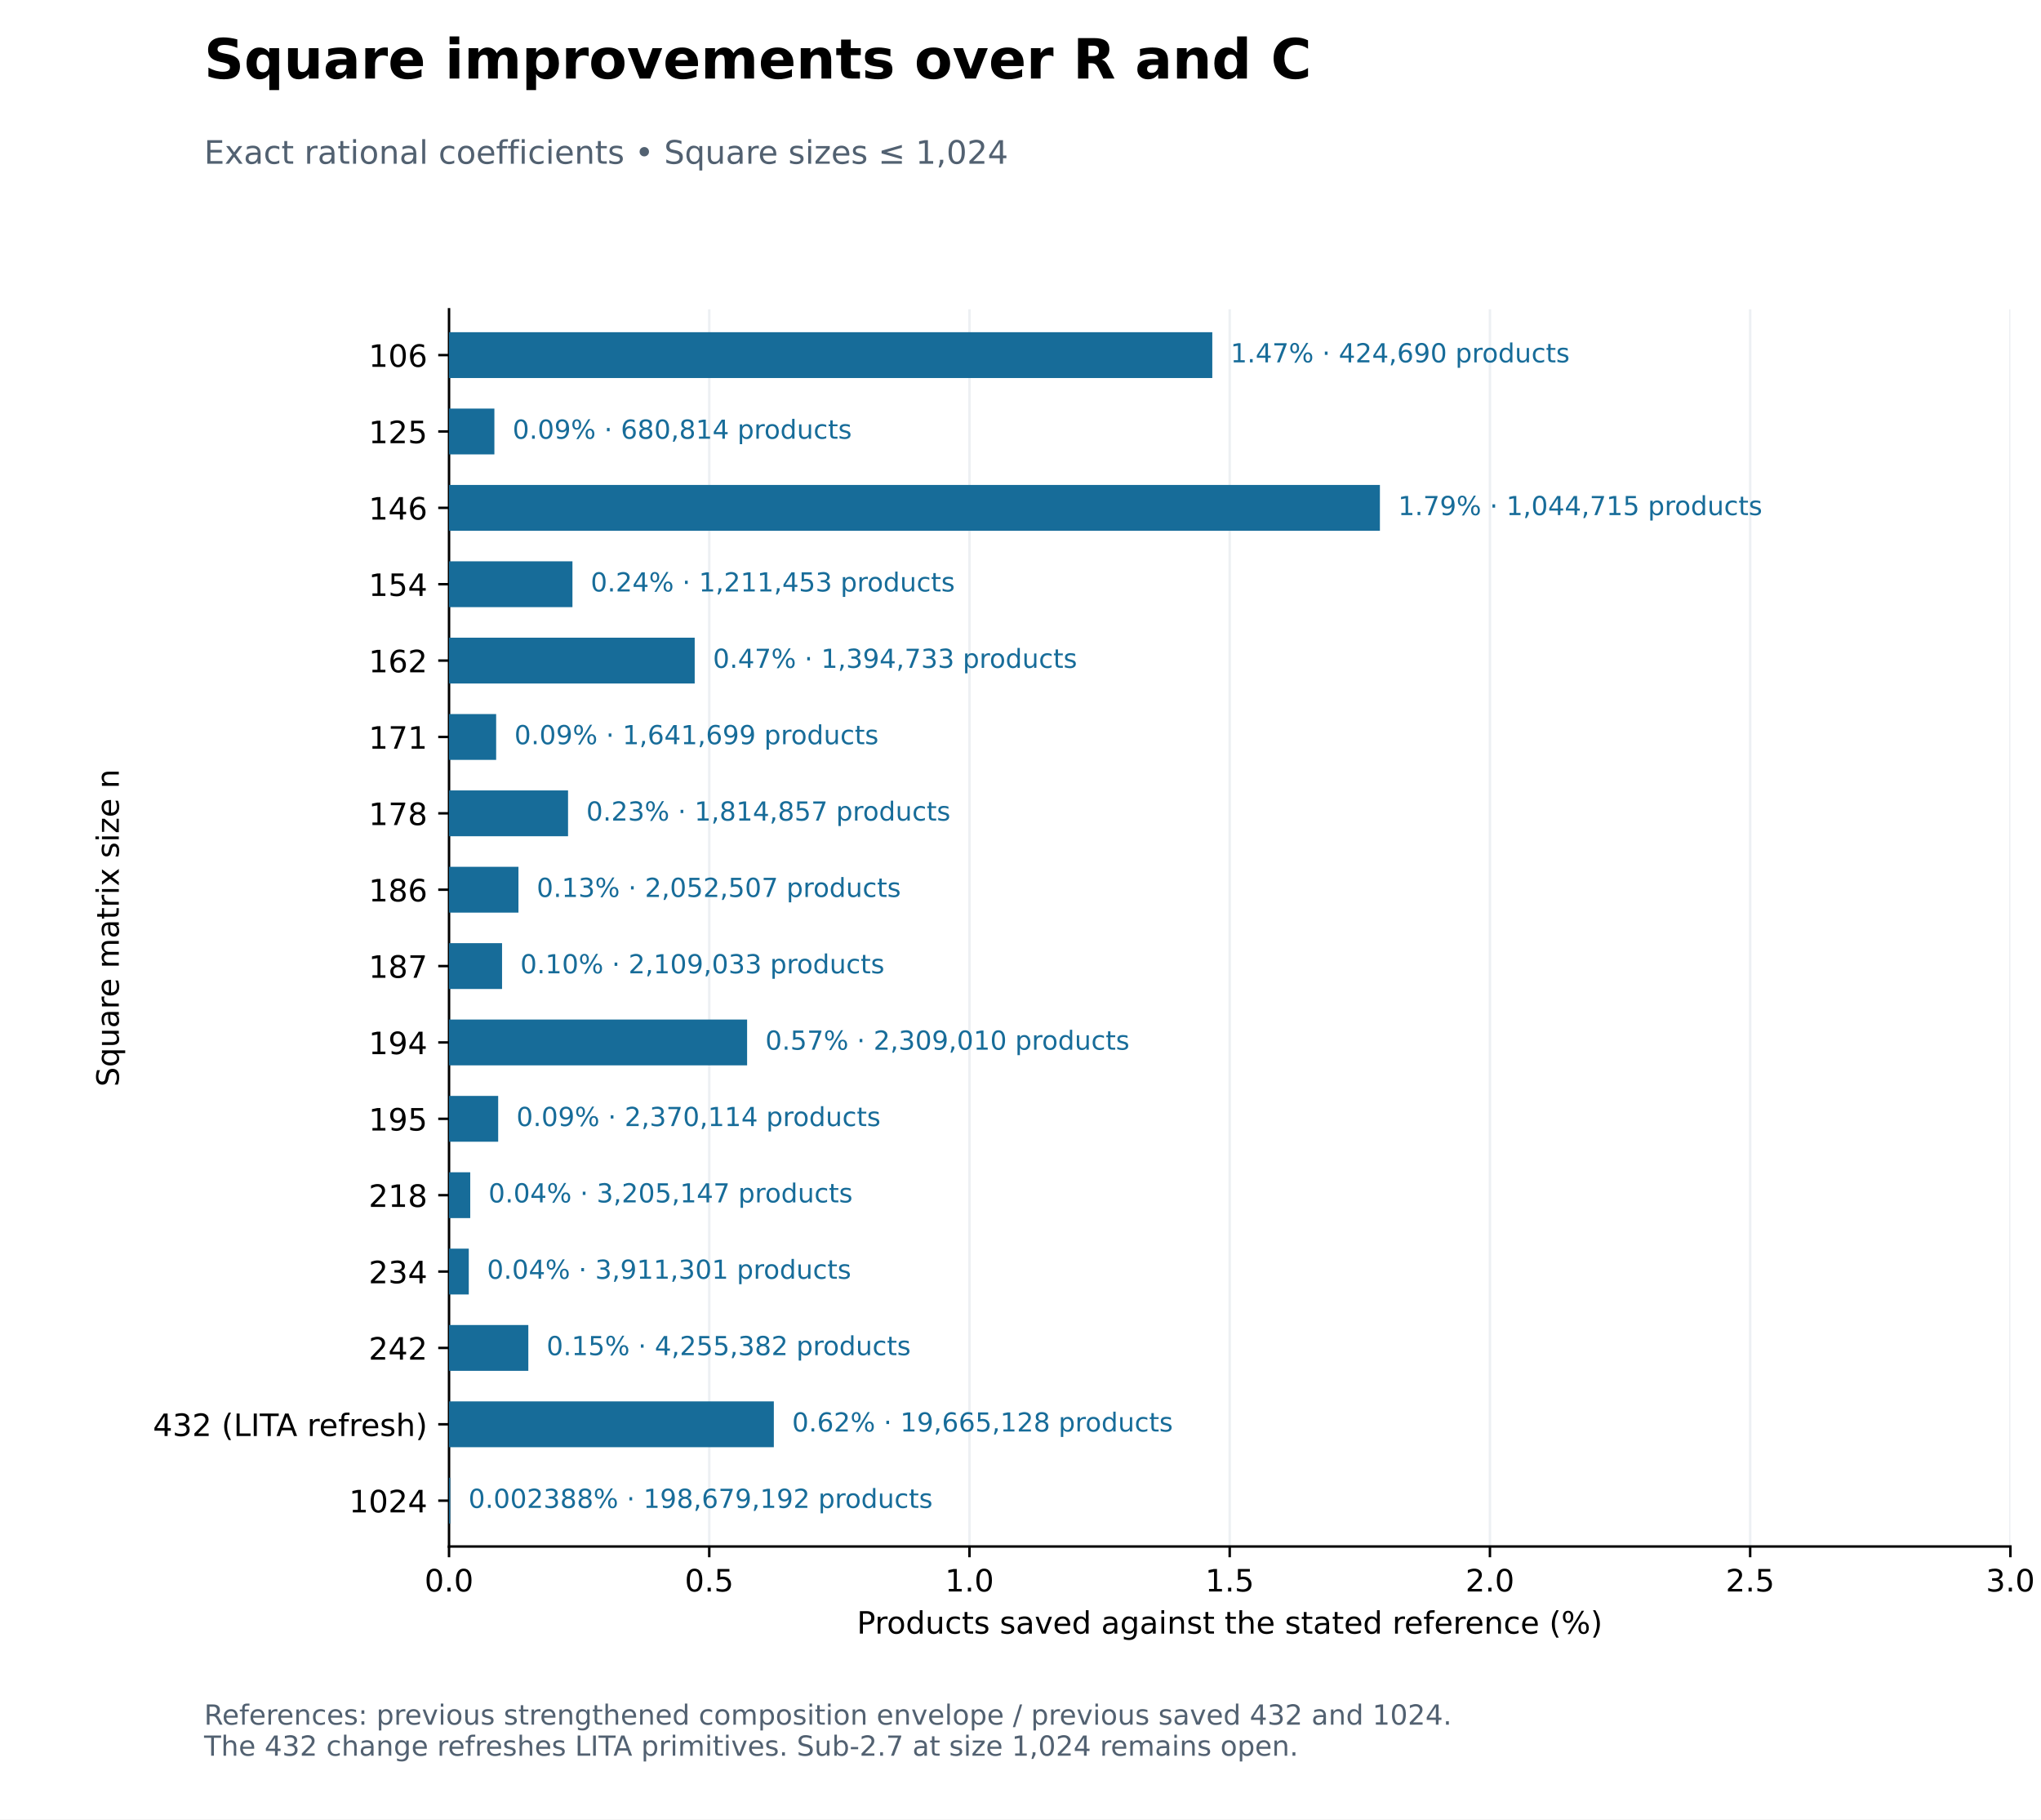
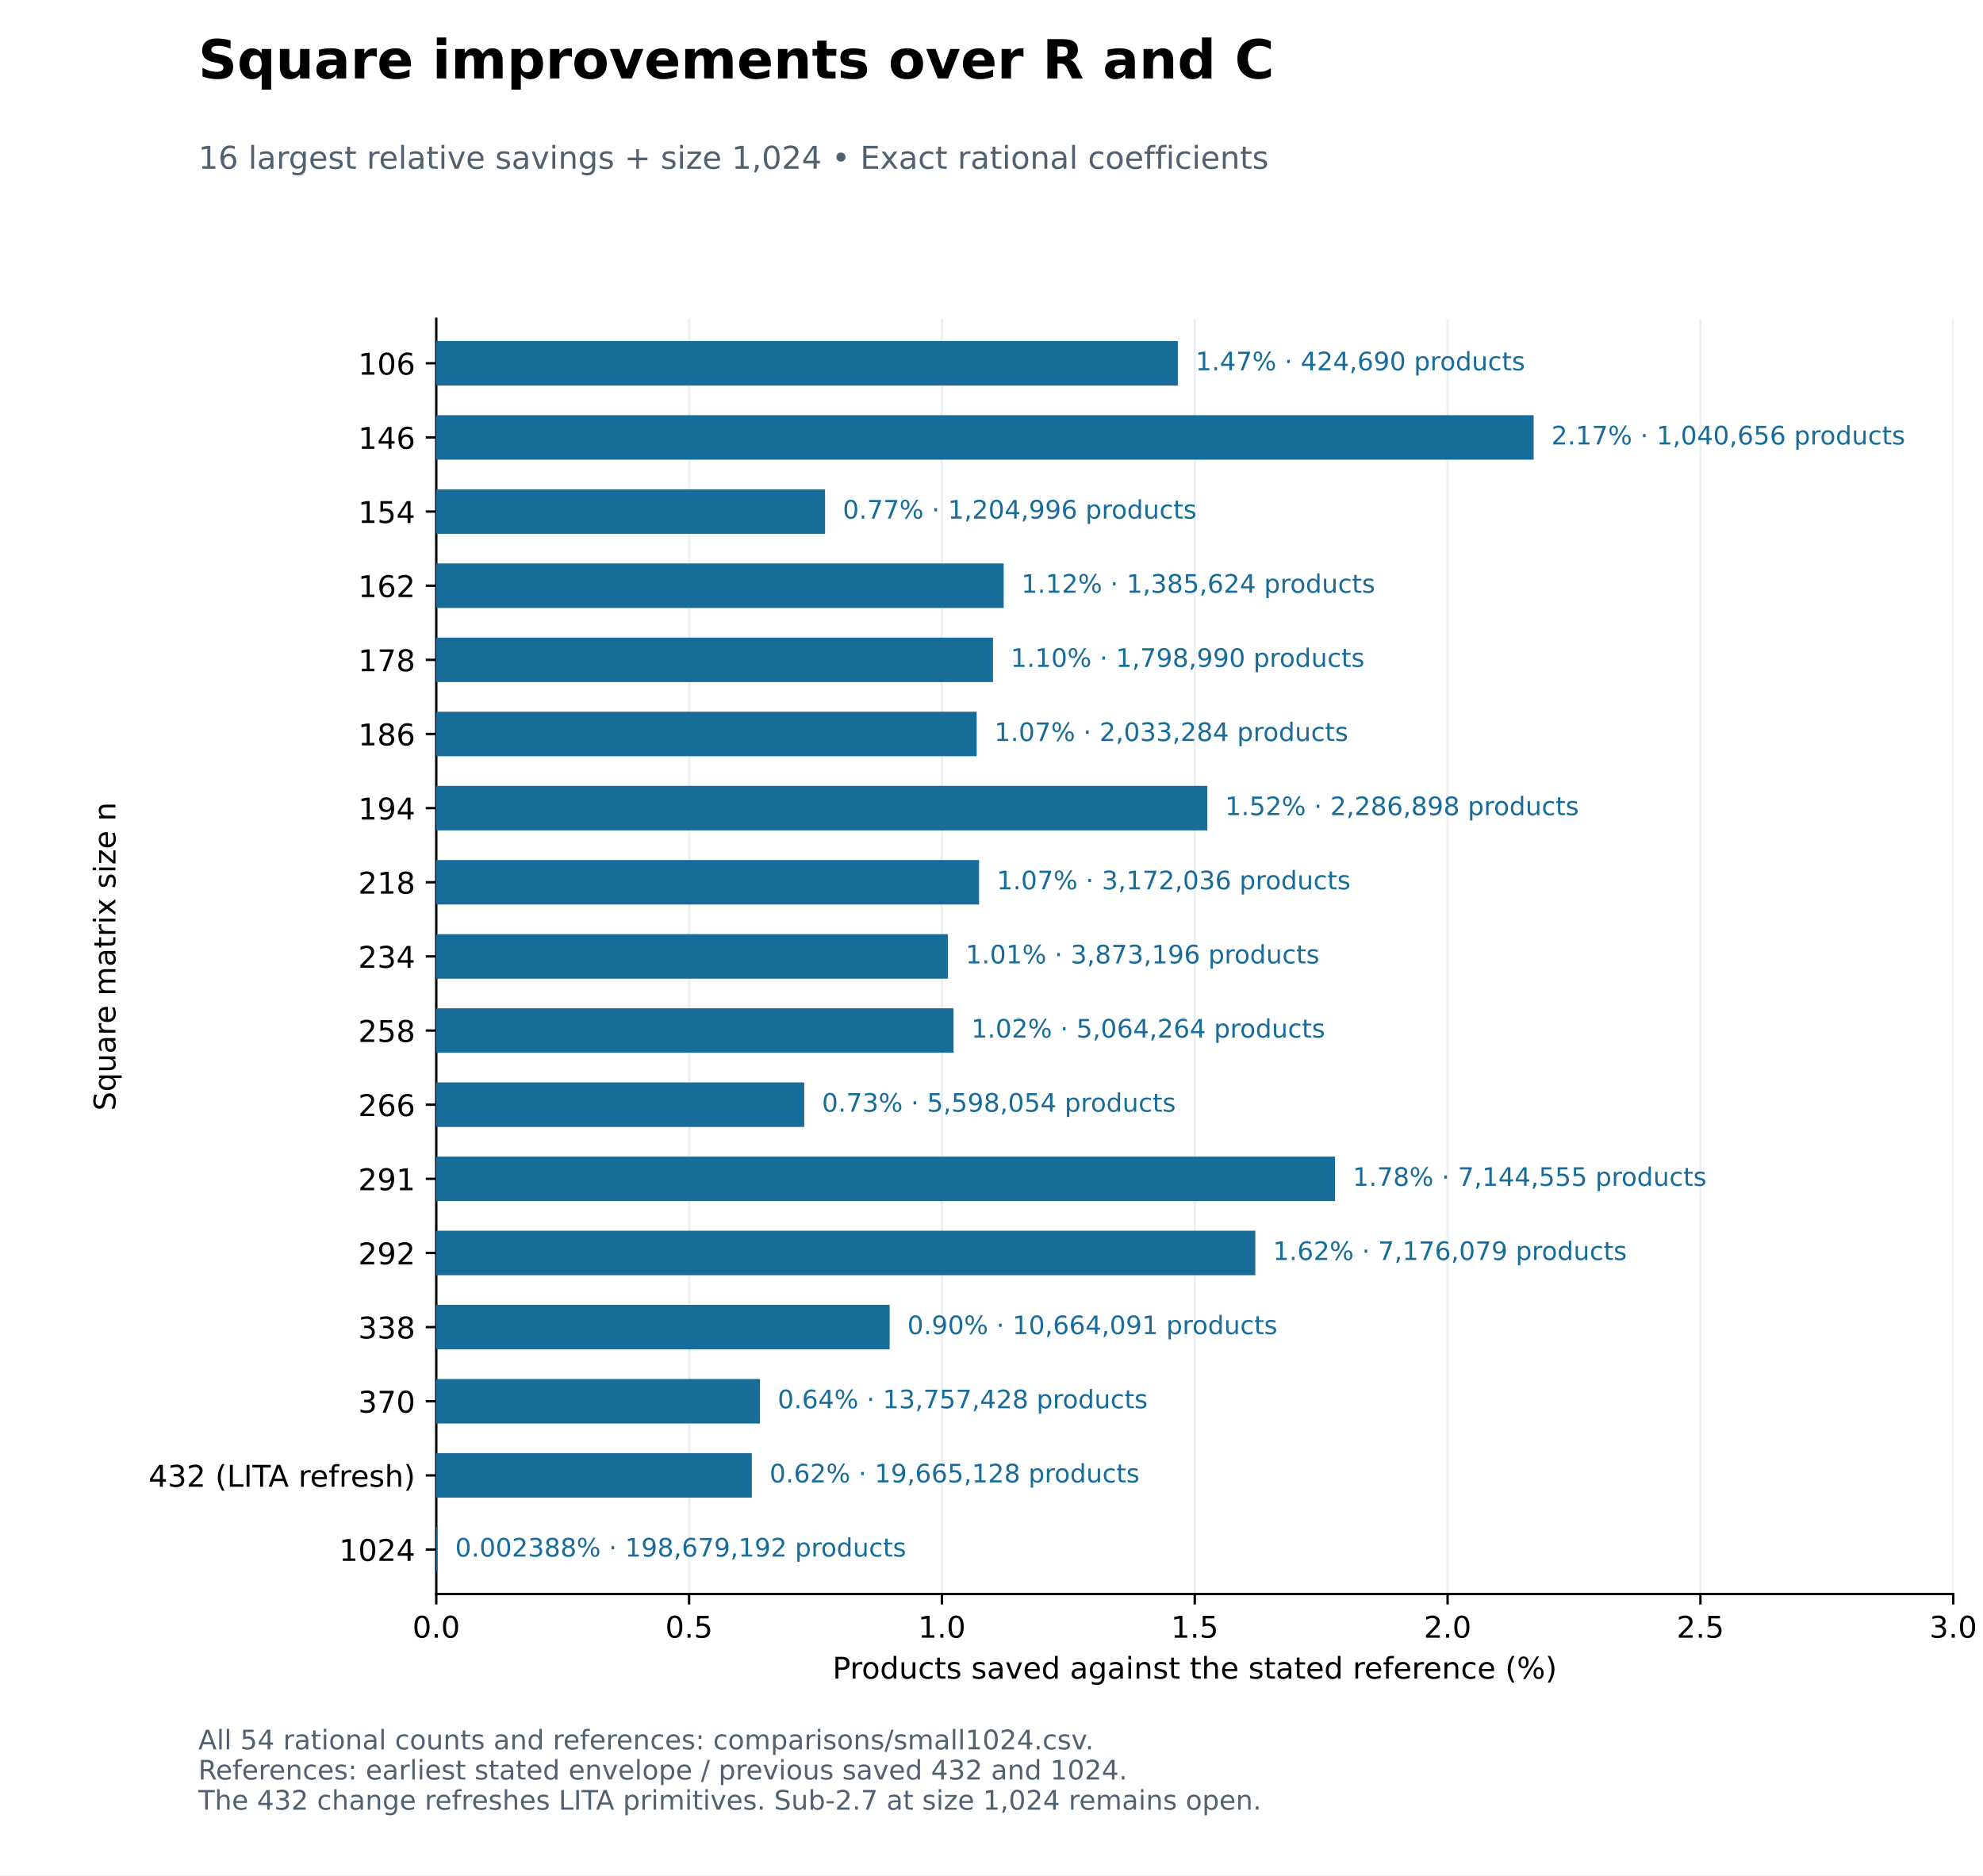
- <svg xmlns="http://www.w3.org/2000/svg" xmlns:xlink="http://www.w3.org/1999/xlink" width="662.4pt" height="590.4pt" viewBox="0 0 662.4 590.4" version="1.1">
+ <svg xmlns="http://www.w3.org/2000/svg" xmlns:xlink="http://www.w3.org/1999/xlink" width="662.4pt" height="626.4pt" viewBox="0 0 662.4 626.4" version="1.1">
  <defs>
    <style type="text/css">*{stroke-linejoin: round; stroke-linecap: butt}</style>
  </defs>
  <g id="figure_1">
    <g id="patch_1">
-       <path d="M 0 590.4  L 662.4 590.4  L 662.4 0  L 0 0  z " style="fill: #ffffff" />
+       <path d="M 0 626.4  L 662.4 626.4  L 662.4 0  L 0 0  z " style="fill: #ffffff" />
    </g>
    <g id="axes_1">
      <g id="patch_2">
-         <path d="M 145.728 501.84  L 652.464 501.84  L 652.464 100.368  L 145.728 100.368  z " style="fill: #ffffff" />
+         <path d="M 145.728 532.44  L 652.464 532.44  L 652.464 106.488  L 145.728 106.488  z " style="fill: #ffffff" />
      </g>
      <g id="matplotlib.axis_1">
        <g id="xtick_1">
          <g id="line2d_1">
-             <path d="M 145.728 501.84  L 145.728 100.368  " clip-path="url(#p57849628e2)" style="fill: none; stroke: #edf0f3; stroke-width: 0.8; stroke-linecap: square" />
+             <path d="M 145.728 532.44  L 145.728 106.488  " clip-path="url(#pa2b583b8c7)" style="fill: none; stroke: #edf0f3; stroke-width: 0.8; stroke-linecap: square" />
          </g>
          <g id="line2d_2">
            <defs>
-               <path id="md7d2a44abe" d="M 0 0  L 0 3.5  " style="stroke: #000000; stroke-width: 0.8" />
+               <path id="m096923ccba" d="M 0 0  L 0 3.5  " style="stroke: #000000; stroke-width: 0.8" />
            </defs>
            <g>
-               <use xlink:href="#md7d2a44abe" x="145.728" y="501.84" style="stroke: #000000; stroke-width: 0.8" />
+               <use xlink:href="#m096923ccba" x="145.728" y="532.44" style="stroke: #000000; stroke-width: 0.8" />
            </g>
          </g>
          <g id="text_1">
-             <text style="font-size: 10px; font-family: 'DejaVu Sans'; text-anchor: middle" x="145.728" y="516.438" transform="rotate(-0 145.728 516.4384)">0.0</text>
+             <text style="font-size: 10px; font-family: 'DejaVu Sans'; text-anchor: middle" x="145.728" y="547.038" transform="rotate(-0 145.728 547.0384)">0.0</text>
          </g>
        </g>
        <g id="xtick_2">
          <g id="line2d_3">
-             <path d="M 230.184 501.84  L 230.184 100.368  " clip-path="url(#p57849628e2)" style="fill: none; stroke: #edf0f3; stroke-width: 0.8; stroke-linecap: square" />
+             <path d="M 230.184 532.44  L 230.184 106.488  " clip-path="url(#pa2b583b8c7)" style="fill: none; stroke: #edf0f3; stroke-width: 0.8; stroke-linecap: square" />
          </g>
          <g id="line2d_4">
            <g>
-               <use xlink:href="#md7d2a44abe" x="230.184" y="501.84" style="stroke: #000000; stroke-width: 0.8" />
+               <use xlink:href="#m096923ccba" x="230.184" y="532.44" style="stroke: #000000; stroke-width: 0.8" />
            </g>
          </g>
          <g id="text_2">
-             <text style="font-size: 10px; font-family: 'DejaVu Sans'; text-anchor: middle" x="230.184" y="516.438" transform="rotate(-0 230.184 516.4384)">0.5</text>
+             <text style="font-size: 10px; font-family: 'DejaVu Sans'; text-anchor: middle" x="230.184" y="547.038" transform="rotate(-0 230.184 547.0384)">0.5</text>
          </g>
        </g>
        <g id="xtick_3">
          <g id="line2d_5">
-             <path d="M 314.64 501.84  L 314.64 100.368  " clip-path="url(#p57849628e2)" style="fill: none; stroke: #edf0f3; stroke-width: 0.8; stroke-linecap: square" />
+             <path d="M 314.64 532.44  L 314.64 106.488  " clip-path="url(#pa2b583b8c7)" style="fill: none; stroke: #edf0f3; stroke-width: 0.8; stroke-linecap: square" />
          </g>
          <g id="line2d_6">
            <g>
-               <use xlink:href="#md7d2a44abe" x="314.64" y="501.84" style="stroke: #000000; stroke-width: 0.8" />
+               <use xlink:href="#m096923ccba" x="314.64" y="532.44" style="stroke: #000000; stroke-width: 0.8" />
            </g>
          </g>
          <g id="text_3">
-             <text style="font-size: 10px; font-family: 'DejaVu Sans'; text-anchor: middle" x="314.64" y="516.438" transform="rotate(-0 314.64 516.4384)">1.0</text>
+             <text style="font-size: 10px; font-family: 'DejaVu Sans'; text-anchor: middle" x="314.64" y="547.038" transform="rotate(-0 314.64 547.0384)">1.0</text>
          </g>
        </g>
        <g id="xtick_4">
          <g id="line2d_7">
-             <path d="M 399.096 501.84  L 399.096 100.368  " clip-path="url(#p57849628e2)" style="fill: none; stroke: #edf0f3; stroke-width: 0.8; stroke-linecap: square" />
+             <path d="M 399.096 532.44  L 399.096 106.488  " clip-path="url(#pa2b583b8c7)" style="fill: none; stroke: #edf0f3; stroke-width: 0.8; stroke-linecap: square" />
          </g>
          <g id="line2d_8">
            <g>
-               <use xlink:href="#md7d2a44abe" x="399.096" y="501.84" style="stroke: #000000; stroke-width: 0.8" />
+               <use xlink:href="#m096923ccba" x="399.096" y="532.44" style="stroke: #000000; stroke-width: 0.8" />
            </g>
          </g>
          <g id="text_4">
-             <text style="font-size: 10px; font-family: 'DejaVu Sans'; text-anchor: middle" x="399.096" y="516.438" transform="rotate(-0 399.096 516.4384)">1.5</text>
+             <text style="font-size: 10px; font-family: 'DejaVu Sans'; text-anchor: middle" x="399.096" y="547.038" transform="rotate(-0 399.096 547.0384)">1.5</text>
          </g>
        </g>
        <g id="xtick_5">
          <g id="line2d_9">
-             <path d="M 483.552 501.84  L 483.552 100.368  " clip-path="url(#p57849628e2)" style="fill: none; stroke: #edf0f3; stroke-width: 0.8; stroke-linecap: square" />
+             <path d="M 483.552 532.44  L 483.552 106.488  " clip-path="url(#pa2b583b8c7)" style="fill: none; stroke: #edf0f3; stroke-width: 0.8; stroke-linecap: square" />
          </g>
          <g id="line2d_10">
            <g>
-               <use xlink:href="#md7d2a44abe" x="483.552" y="501.84" style="stroke: #000000; stroke-width: 0.8" />
+               <use xlink:href="#m096923ccba" x="483.552" y="532.44" style="stroke: #000000; stroke-width: 0.8" />
            </g>
          </g>
          <g id="text_5">
-             <text style="font-size: 10px; font-family: 'DejaVu Sans'; text-anchor: middle" x="483.552" y="516.438" transform="rotate(-0 483.552 516.4384)">2.0</text>
+             <text style="font-size: 10px; font-family: 'DejaVu Sans'; text-anchor: middle" x="483.552" y="547.038" transform="rotate(-0 483.552 547.0384)">2.0</text>
          </g>
        </g>
        <g id="xtick_6">
          <g id="line2d_11">
-             <path d="M 568.008 501.84  L 568.008 100.368  " clip-path="url(#p57849628e2)" style="fill: none; stroke: #edf0f3; stroke-width: 0.8; stroke-linecap: square" />
+             <path d="M 568.008 532.44  L 568.008 106.488  " clip-path="url(#pa2b583b8c7)" style="fill: none; stroke: #edf0f3; stroke-width: 0.8; stroke-linecap: square" />
          </g>
          <g id="line2d_12">
            <g>
-               <use xlink:href="#md7d2a44abe" x="568.008" y="501.84" style="stroke: #000000; stroke-width: 0.8" />
+               <use xlink:href="#m096923ccba" x="568.008" y="532.44" style="stroke: #000000; stroke-width: 0.8" />
            </g>
          </g>
          <g id="text_6">
-             <text style="font-size: 10px; font-family: 'DejaVu Sans'; text-anchor: middle" x="568.008" y="516.438" transform="rotate(-0 568.008 516.4384)">2.5</text>
+             <text style="font-size: 10px; font-family: 'DejaVu Sans'; text-anchor: middle" x="568.008" y="547.038" transform="rotate(-0 568.008 547.0384)">2.5</text>
          </g>
        </g>
        <g id="xtick_7">
          <g id="line2d_13">
-             <path d="M 652.464 501.84  L 652.464 100.368  " clip-path="url(#p57849628e2)" style="fill: none; stroke: #edf0f3; stroke-width: 0.8; stroke-linecap: square" />
+             <path d="M 652.464 532.44  L 652.464 106.488  " clip-path="url(#pa2b583b8c7)" style="fill: none; stroke: #edf0f3; stroke-width: 0.8; stroke-linecap: square" />
          </g>
          <g id="line2d_14">
            <g>
-               <use xlink:href="#md7d2a44abe" x="652.464" y="501.84" style="stroke: #000000; stroke-width: 0.8" />
+               <use xlink:href="#m096923ccba" x="652.464" y="532.44" style="stroke: #000000; stroke-width: 0.8" />
            </g>
          </g>
          <g id="text_7">
-             <text style="font-size: 10px; font-family: 'DejaVu Sans'; text-anchor: middle" x="652.464" y="516.438" transform="rotate(-0 652.464 516.4384)">3.0</text>
+             <text style="font-size: 10px; font-family: 'DejaVu Sans'; text-anchor: middle" x="652.464" y="547.038" transform="rotate(-0 652.464 547.0384)">3.0</text>
          </g>
        </g>
        <g id="text_8">
-           <text style="font-size: 10px; font-family: 'DejaVu Sans'; text-anchor: middle" x="399.096" y="530.117" transform="rotate(-0 399.096 530.1166)">Products saved against the stated reference (%)</text>
+           <text style="font-size: 10px; font-family: 'DejaVu Sans'; text-anchor: middle" x="399.096" y="560.717" transform="rotate(-0 399.096 560.7166)">Products saved against the stated reference (%)</text>
        </g>
      </g>
      <g id="matplotlib.axis_2">
        <g id="ytick_1">
          <g id="line2d_15">
            <defs>
-               <path id="me6ab1a3501" d="M 0 0  L -3.5 0  " style="stroke: #000000; stroke-width: 0.8" />
+               <path id="m8d2d7922cb" d="M 0 0  L -3.5 0  " style="stroke: #000000; stroke-width: 0.8" />
            </defs>
            <g>
-               <use xlink:href="#me6ab1a3501" x="145.728" y="115.237" style="stroke: #000000; stroke-width: 0.8" />
+               <use xlink:href="#m8d2d7922cb" x="145.728" y="121.347" style="stroke: #000000; stroke-width: 0.8" />
            </g>
          </g>
          <g id="text_9">
-             <text style="font-size: 10px; font-family: 'DejaVu Sans'; text-anchor: end" x="138.728" y="119.037" transform="rotate(-0 138.728 119.0366)">106</text>
+             <text style="font-size: 10px; font-family: 'DejaVu Sans'; text-anchor: end" x="138.728" y="125.146" transform="rotate(-0 138.728 125.146)">106</text>
          </g>
        </g>
        <g id="ytick_2">
          <g id="line2d_16">
            <g>
-               <use xlink:href="#me6ab1a3501" x="145.728" y="140.02" style="stroke: #000000; stroke-width: 0.8" />
+               <use xlink:href="#m8d2d7922cb" x="145.728" y="146.111" style="stroke: #000000; stroke-width: 0.8" />
            </g>
          </g>
          <g id="text_10">
-             <text style="font-size: 10px; font-family: 'DejaVu Sans'; text-anchor: end" x="138.728" y="143.819" transform="rotate(-0 138.728 143.8188)">125</text>
+             <text style="font-size: 10px; font-family: 'DejaVu Sans'; text-anchor: end" x="138.728" y="149.911" transform="rotate(-0 138.728 149.9107)">146</text>
          </g>
        </g>
        <g id="ytick_3">
          <g id="line2d_17">
            <g>
-               <use xlink:href="#me6ab1a3501" x="145.728" y="164.802" style="stroke: #000000; stroke-width: 0.8" />
+               <use xlink:href="#m8d2d7922cb" x="145.728" y="170.876" style="stroke: #000000; stroke-width: 0.8" />
            </g>
          </g>
          <g id="text_11">
-             <text style="font-size: 10px; font-family: 'DejaVu Sans'; text-anchor: end" x="138.728" y="168.601" transform="rotate(-0 138.728 168.601)">146</text>
+             <text style="font-size: 10px; font-family: 'DejaVu Sans'; text-anchor: end" x="138.728" y="174.675" transform="rotate(-0 138.728 174.6753)">154</text>
          </g>
        </g>
        <g id="ytick_4">
          <g id="line2d_18">
            <g>
-               <use xlink:href="#me6ab1a3501" x="145.728" y="189.584" style="stroke: #000000; stroke-width: 0.8" />
+               <use xlink:href="#m8d2d7922cb" x="145.728" y="195.641" style="stroke: #000000; stroke-width: 0.8" />
            </g>
          </g>
          <g id="text_12">
-             <text style="font-size: 10px; font-family: 'DejaVu Sans'; text-anchor: end" x="138.728" y="193.383" transform="rotate(-0 138.728 193.3832)">154</text>
+             <text style="font-size: 10px; font-family: 'DejaVu Sans'; text-anchor: end" x="138.728" y="199.44" transform="rotate(-0 138.728 199.44)">162</text>
          </g>
        </g>
        <g id="ytick_5">
          <g id="line2d_19">
            <g>
-               <use xlink:href="#me6ab1a3501" x="145.728" y="214.366" style="stroke: #000000; stroke-width: 0.8" />
+               <use xlink:href="#m8d2d7922cb" x="145.728" y="220.405" style="stroke: #000000; stroke-width: 0.8" />
            </g>
          </g>
          <g id="text_13">
-             <text style="font-size: 10px; font-family: 'DejaVu Sans'; text-anchor: end" x="138.728" y="218.165" transform="rotate(-0 138.728 218.1654)">162</text>
+             <text style="font-size: 10px; font-family: 'DejaVu Sans'; text-anchor: end" x="138.728" y="224.205" transform="rotate(-0 138.728 224.2046)">178</text>
          </g>
        </g>
        <g id="ytick_6">
          <g id="line2d_20">
            <g>
-               <use xlink:href="#me6ab1a3501" x="145.728" y="239.148" style="stroke: #000000; stroke-width: 0.8" />
+               <use xlink:href="#m8d2d7922cb" x="145.728" y="245.17" style="stroke: #000000; stroke-width: 0.8" />
            </g>
          </g>
          <g id="text_14">
-             <text style="font-size: 10px; font-family: 'DejaVu Sans'; text-anchor: end" x="138.728" y="242.948" transform="rotate(-0 138.728 242.9477)">171</text>
+             <text style="font-size: 10px; font-family: 'DejaVu Sans'; text-anchor: end" x="138.728" y="248.969" transform="rotate(-0 138.728 248.9693)">186</text>
          </g>
        </g>
        <g id="ytick_7">
          <g id="line2d_21">
            <g>
-               <use xlink:href="#me6ab1a3501" x="145.728" y="263.931" style="stroke: #000000; stroke-width: 0.8" />
+               <use xlink:href="#m8d2d7922cb" x="145.728" y="269.935" style="stroke: #000000; stroke-width: 0.8" />
            </g>
          </g>
          <g id="text_15">
-             <text style="font-size: 10px; font-family: 'DejaVu Sans'; text-anchor: end" x="138.728" y="267.73" transform="rotate(-0 138.728 267.7299)">178</text>
+             <text style="font-size: 10px; font-family: 'DejaVu Sans'; text-anchor: end" x="138.728" y="273.734" transform="rotate(-0 138.728 273.7339)">194</text>
          </g>
        </g>
        <g id="ytick_8">
          <g id="line2d_22">
            <g>
-               <use xlink:href="#me6ab1a3501" x="145.728" y="288.713" style="stroke: #000000; stroke-width: 0.8" />
+               <use xlink:href="#m8d2d7922cb" x="145.728" y="294.699" style="stroke: #000000; stroke-width: 0.8" />
            </g>
          </g>
          <g id="text_16">
-             <text style="font-size: 10px; font-family: 'DejaVu Sans'; text-anchor: end" x="138.728" y="292.512" transform="rotate(-0 138.728 292.5121)">186</text>
+             <text style="font-size: 10px; font-family: 'DejaVu Sans'; text-anchor: end" x="138.728" y="298.499" transform="rotate(-0 138.728 298.4986)">218</text>
          </g>
        </g>
        <g id="ytick_9">
          <g id="line2d_23">
            <g>
-               <use xlink:href="#me6ab1a3501" x="145.728" y="313.495" style="stroke: #000000; stroke-width: 0.8" />
+               <use xlink:href="#m8d2d7922cb" x="145.728" y="319.464" style="stroke: #000000; stroke-width: 0.8" />
            </g>
          </g>
          <g id="text_17">
-             <text style="font-size: 10px; font-family: 'DejaVu Sans'; text-anchor: end" x="138.728" y="317.294" transform="rotate(-0 138.728 317.2943)">187</text>
+             <text style="font-size: 10px; font-family: 'DejaVu Sans'; text-anchor: end" x="138.728" y="323.263" transform="rotate(-0 138.728 323.2632)">234</text>
          </g>
        </g>
        <g id="ytick_10">
          <g id="line2d_24">
            <g>
-               <use xlink:href="#me6ab1a3501" x="145.728" y="338.277" style="stroke: #000000; stroke-width: 0.8" />
+               <use xlink:href="#m8d2d7922cb" x="145.728" y="344.229" style="stroke: #000000; stroke-width: 0.8" />
            </g>
          </g>
          <g id="text_18">
-             <text style="font-size: 10px; font-family: 'DejaVu Sans'; text-anchor: end" x="138.728" y="342.077" transform="rotate(-0 138.728 342.0766)">194</text>
+             <text style="font-size: 10px; font-family: 'DejaVu Sans'; text-anchor: end" x="138.728" y="348.028" transform="rotate(-0 138.728 348.0279)">258</text>
          </g>
        </g>
        <g id="ytick_11">
          <g id="line2d_25">
            <g>
-               <use xlink:href="#me6ab1a3501" x="145.728" y="363.06" style="stroke: #000000; stroke-width: 0.8" />
+               <use xlink:href="#m8d2d7922cb" x="145.728" y="368.993" style="stroke: #000000; stroke-width: 0.8" />
            </g>
          </g>
          <g id="text_19">
-             <text style="font-size: 10px; font-family: 'DejaVu Sans'; text-anchor: end" x="138.728" y="366.859" transform="rotate(-0 138.728 366.8588)">195</text>
+             <text style="font-size: 10px; font-family: 'DejaVu Sans'; text-anchor: end" x="138.728" y="372.793" transform="rotate(-0 138.728 372.7925)">266</text>
          </g>
        </g>
        <g id="ytick_12">
          <g id="line2d_26">
            <g>
-               <use xlink:href="#me6ab1a3501" x="145.728" y="387.842" style="stroke: #000000; stroke-width: 0.8" />
+               <use xlink:href="#m8d2d7922cb" x="145.728" y="393.758" style="stroke: #000000; stroke-width: 0.8" />
            </g>
          </g>
          <g id="text_20">
-             <text style="font-size: 10px; font-family: 'DejaVu Sans'; text-anchor: end" x="138.728" y="391.641" transform="rotate(-0 138.728 391.641)">218</text>
+             <text style="font-size: 10px; font-family: 'DejaVu Sans'; text-anchor: end" x="138.728" y="397.557" transform="rotate(-0 138.728 397.5572)">291</text>
          </g>
        </g>
        <g id="ytick_13">
          <g id="line2d_27">
            <g>
-               <use xlink:href="#me6ab1a3501" x="145.728" y="412.624" style="stroke: #000000; stroke-width: 0.8" />
+               <use xlink:href="#m8d2d7922cb" x="145.728" y="418.523" style="stroke: #000000; stroke-width: 0.8" />
            </g>
          </g>
          <g id="text_21">
-             <text style="font-size: 10px; font-family: 'DejaVu Sans'; text-anchor: end" x="138.728" y="416.423" transform="rotate(-0 138.728 416.4232)">234</text>
+             <text style="font-size: 10px; font-family: 'DejaVu Sans'; text-anchor: end" x="138.728" y="422.322" transform="rotate(-0 138.728 422.3218)">292</text>
          </g>
        </g>
        <g id="ytick_14">
          <g id="line2d_28">
            <g>
-               <use xlink:href="#me6ab1a3501" x="145.728" y="437.406" style="stroke: #000000; stroke-width: 0.8" />
+               <use xlink:href="#m8d2d7922cb" x="145.728" y="443.287" style="stroke: #000000; stroke-width: 0.8" />
            </g>
          </g>
          <g id="text_22">
-             <text style="font-size: 10px; font-family: 'DejaVu Sans'; text-anchor: end" x="138.728" y="441.205" transform="rotate(-0 138.728 441.2054)">242</text>
+             <text style="font-size: 10px; font-family: 'DejaVu Sans'; text-anchor: end" x="138.728" y="447.086" transform="rotate(-0 138.728 447.0865)">338</text>
          </g>
        </g>
        <g id="ytick_15">
          <g id="line2d_29">
            <g>
-               <use xlink:href="#me6ab1a3501" x="145.728" y="462.188" style="stroke: #000000; stroke-width: 0.8" />
+               <use xlink:href="#m8d2d7922cb" x="145.728" y="468.052" style="stroke: #000000; stroke-width: 0.8" />
            </g>
          </g>
          <g id="text_23">
-             <text style="font-size: 10px; font-family: 'DejaVu Sans'; text-anchor: end" x="138.728" y="465.988" transform="rotate(-0 138.728 465.9877)">432 (LITA refresh)</text>
+             <text style="font-size: 10px; font-family: 'DejaVu Sans'; text-anchor: end" x="138.728" y="471.851" transform="rotate(-0 138.728 471.8511)">370</text>
          </g>
        </g>
        <g id="ytick_16">
          <g id="line2d_30">
            <g>
-               <use xlink:href="#me6ab1a3501" x="145.728" y="486.971" style="stroke: #000000; stroke-width: 0.8" />
+               <use xlink:href="#m8d2d7922cb" x="145.728" y="492.817" style="stroke: #000000; stroke-width: 0.8" />
            </g>
          </g>
          <g id="text_24">
-             <text style="font-size: 10px; font-family: 'DejaVu Sans'; text-anchor: end" x="138.728" y="490.77" transform="rotate(-0 138.728 490.7699)">1024</text>
-           </g>
-         </g>
-         <g id="text_25">
-           <text style="font-size: 10px; font-family: 'DejaVu Sans'; text-anchor: middle" x="38.561" y="301.104" transform="rotate(-90 38.56081 301.104)">Square matrix size n</text>
+             <text style="font-size: 10px; font-family: 'DejaVu Sans'; text-anchor: end" x="138.728" y="496.616" transform="rotate(-0 138.728 496.6158)">432 (LITA refresh)</text>
+           </g>
+         </g>
+         <g id="ytick_17">
+           <g id="line2d_31">
+             <g>
+               <use xlink:href="#m8d2d7922cb" x="145.728" y="517.581" style="stroke: #000000; stroke-width: 0.8" />
+             </g>
+           </g>
+           <g id="text_25">
+             <text style="font-size: 10px; font-family: 'DejaVu Sans'; text-anchor: end" x="138.728" y="521.38" transform="rotate(-0 138.728 521.3804)">1024</text>
+           </g>
+         </g>
+         <g id="text_26">
+           <text style="font-size: 10px; font-family: 'DejaVu Sans'; text-anchor: middle" x="38.561" y="319.464" transform="rotate(-90 38.56081 319.464)">Square matrix size n</text>
        </g>
      </g>
      <g id="patch_3">
-         <path d="M 145.728 501.84  L 145.728 100.368  " style="fill: none; stroke: #000000; stroke-width: 0.8; stroke-linejoin: miter; stroke-linecap: square" />
+         <path d="M 145.728 532.44  L 145.728 106.488  " style="fill: none; stroke: #000000; stroke-width: 0.8; stroke-linejoin: miter; stroke-linecap: square" />
      </g>
      <g id="patch_4">
-         <path d="M 145.728 501.84  L 652.464 501.84  " style="fill: none; stroke: #000000; stroke-width: 0.8; stroke-linejoin: miter; stroke-linecap: square" />
+         <path d="M 145.728 532.44  L 652.464 532.44  " style="fill: none; stroke: #000000; stroke-width: 0.8; stroke-linejoin: miter; stroke-linecap: square" />
      </g>
      <g id="patch_5">
-         <path d="M 145.728 107.803  L 393.446 107.803  L 393.446 122.672  L 145.728 122.672  z " clip-path="url(#p57849628e2)" style="fill: #176c99" />
+         <path d="M 145.728 113.917  L 393.446 113.917  L 393.446 128.776  L 145.728 128.776  z " clip-path="url(#pa2b583b8c7)" style="fill: #176c99" />
      </g>
      <g id="patch_6">
-         <path d="M 145.728 132.585  L 160.452 132.585  L 160.452 147.454  L 145.728 147.454  z " clip-path="url(#p57849628e2)" style="fill: #176c99" />
+         <path d="M 145.728 138.682  L 512.296 138.682  L 512.296 153.541  L 145.728 153.541  z " clip-path="url(#pa2b583b8c7)" style="fill: #176c99" />
      </g>
      <g id="patch_7">
-         <path d="M 145.728 157.367  L 447.843 157.367  L 447.843 172.236  L 145.728 172.236  z " clip-path="url(#p57849628e2)" style="fill: #176c99" />
+         <path d="M 145.728 163.447  L 275.604 163.447  L 275.604 178.305  L 145.728 178.305  z " clip-path="url(#pa2b583b8c7)" style="fill: #176c99" />
      </g>
      <g id="patch_8">
-         <path d="M 145.728 182.149  L 185.788 182.149  L 185.788 197.019  L 145.728 197.019  z " clip-path="url(#p57849628e2)" style="fill: #176c99" />
+         <path d="M 145.728 188.211  L 335.258 188.211  L 335.258 203.07  L 145.728 203.07  z " clip-path="url(#pa2b583b8c7)" style="fill: #176c99" />
      </g>
      <g id="patch_9">
-         <path d="M 145.728 206.932  L 225.462 206.932  L 225.462 221.801  L 145.728 221.801  z " clip-path="url(#p57849628e2)" style="fill: #176c99" />
+         <path d="M 145.728 212.976  L 331.697 212.976  L 331.697 227.835  L 145.728 227.835  z " clip-path="url(#pa2b583b8c7)" style="fill: #176c99" />
      </g>
      <g id="patch_10">
-         <path d="M 145.728 231.714  L 161.024 231.714  L 161.024 246.583  L 145.728 246.583  z " clip-path="url(#p57849628e2)" style="fill: #176c99" />
+         <path d="M 145.728 237.741  L 326.249 237.741  L 326.249 252.599  L 145.728 252.599  z " clip-path="url(#pa2b583b8c7)" style="fill: #176c99" />
      </g>
      <g id="patch_11">
-         <path d="M 145.728 256.496  L 184.357 256.496  L 184.357 271.365  L 145.728 271.365  z " clip-path="url(#p57849628e2)" style="fill: #176c99" />
+         <path d="M 145.728 262.505  L 403.302 262.505  L 403.302 277.364  L 145.728 277.364  z " clip-path="url(#pa2b583b8c7)" style="fill: #176c99" />
      </g>
      <g id="patch_12">
-         <path d="M 145.728 281.278  L 168.263 281.278  L 168.263 296.148  L 145.728 296.148  z " clip-path="url(#p57849628e2)" style="fill: #176c99" />
+         <path d="M 145.728 287.27  L 327.038 287.27  L 327.038 302.129  L 145.728 302.129  z " clip-path="url(#pa2b583b8c7)" style="fill: #176c99" />
      </g>
      <g id="patch_13">
-         <path d="M 145.728 306.06  L 162.938 306.06  L 162.938 320.93  L 145.728 320.93  z " clip-path="url(#p57849628e2)" style="fill: #176c99" />
+         <path d="M 145.728 312.035  L 316.635 312.035  L 316.635 326.893  L 145.728 326.893  z " clip-path="url(#pa2b583b8c7)" style="fill: #176c99" />
      </g>
      <g id="patch_14">
-         <path d="M 145.728 330.843  L 242.472 330.843  L 242.472 345.712  L 145.728 345.712  z " clip-path="url(#p57849628e2)" style="fill: #176c99" />
+         <path d="M 145.728 336.799  L 318.529 336.799  L 318.529 351.658  L 145.728 351.658  z " clip-path="url(#pa2b583b8c7)" style="fill: #176c99" />
      </g>
      <g id="patch_15">
-         <path d="M 145.728 355.625  L 161.684 355.625  L 161.684 370.494  L 145.728 370.494  z " clip-path="url(#p57849628e2)" style="fill: #176c99" />
+         <path d="M 145.728 361.564  L 268.64 361.564  L 268.64 376.423  L 145.728 376.423  z " clip-path="url(#pa2b583b8c7)" style="fill: #176c99" />
      </g>
      <g id="patch_16">
-         <path d="M 145.728 380.407  L 152.613 380.407  L 152.613 395.276  L 145.728 395.276  z " clip-path="url(#p57849628e2)" style="fill: #176c99" />
+         <path d="M 145.728 386.329  L 445.938 386.329  L 445.938 401.187  L 145.728 401.187  z " clip-path="url(#pa2b583b8c7)" style="fill: #176c99" />
      </g>
      <g id="patch_17">
-         <path d="M 145.728 405.189  L 152.139 405.189  L 152.139 420.059  L 145.728 420.059  z " clip-path="url(#p57849628e2)" style="fill: #176c99" />
+         <path d="M 145.728 411.093  L 419.316 411.093  L 419.316 425.952  L 145.728 425.952  z " clip-path="url(#pa2b583b8c7)" style="fill: #176c99" />
      </g>
      <g id="patch_18">
-         <path d="M 145.728 429.972  L 171.466 429.972  L 171.466 444.841  L 145.728 444.841  z " clip-path="url(#p57849628e2)" style="fill: #176c99" />
+         <path d="M 145.728 435.858  L 297.182 435.858  L 297.182 450.717  L 145.728 450.717  z " clip-path="url(#pa2b583b8c7)" style="fill: #176c99" />
      </g>
      <g id="patch_19">
-         <path d="M 145.728 454.754  L 251.146 454.754  L 251.146 469.623  L 145.728 469.623  z " clip-path="url(#p57849628e2)" style="fill: #176c99" />
+         <path d="M 145.728 460.623  L 253.856 460.623  L 253.856 475.481  L 145.728 475.481  z " clip-path="url(#pa2b583b8c7)" style="fill: #176c99" />
      </g>
      <g id="patch_20">
-         <path d="M 145.728 479.536  L 146.131 479.536  L 146.131 494.405  L 145.728 494.405  z " clip-path="url(#p57849628e2)" style="fill: #176c99" />
-       </g>
-       <g id="text_26">
-         <text style="font-size: 8.5px; font-family: 'DejaVu Sans'; text-anchor: start; fill: #176c99" x="399.358" y="117.583" transform="rotate(-0 399.3581 117.5828)">1.47% · 424,690 products</text>
+         <path d="M 145.728 485.387  L 251.146 485.387  L 251.146 500.246  L 145.728 500.246  z " clip-path="url(#pa2b583b8c7)" style="fill: #176c99" />
+       </g>
+       <g id="patch_21">
+         <path d="M 145.728 510.152  L 146.131 510.152  L 146.131 525.011  L 145.728 525.011  z " clip-path="url(#pa2b583b8c7)" style="fill: #176c99" />
      </g>
      <g id="text_27">
-         <text style="font-size: 8.5px; font-family: 'DejaVu Sans'; text-anchor: start; fill: #176c99" x="166.364" y="142.365" transform="rotate(-0 166.3644 142.365)">0.09% · 680,814 products</text>
+         <text style="font-size: 8.5px; font-family: 'DejaVu Sans'; text-anchor: start; fill: #176c99" x="399.358" y="123.692" transform="rotate(-0 399.3581 123.6923)">1.47% · 424,690 products</text>
      </g>
      <g id="text_28">
-         <text style="font-size: 8.5px; font-family: 'DejaVu Sans'; text-anchor: start; fill: #176c99" x="453.755" y="167.147" transform="rotate(-0 453.7548 167.1472)">1.79% · 1,044,715 products</text>
+         <text style="font-size: 8.5px; font-family: 'DejaVu Sans'; text-anchor: start; fill: #176c99" x="518.208" y="148.457" transform="rotate(-0 518.2079 148.4569)">2.17% · 1,040,656 products</text>
      </g>
      <g id="text_29">
-         <text style="font-size: 8.5px; font-family: 'DejaVu Sans'; text-anchor: start; fill: #176c99" x="191.7" y="191.929" transform="rotate(-0 191.7003 191.9295)">0.24% · 1,211,453 products</text>
+         <text style="font-size: 8.5px; font-family: 'DejaVu Sans'; text-anchor: start; fill: #176c99" x="281.516" y="173.222" transform="rotate(-0 281.5163 173.2216)">0.77% · 1,204,996 products</text>
      </g>
      <g id="text_30">
-         <text style="font-size: 8.5px; font-family: 'DejaVu Sans'; text-anchor: start; fill: #176c99" x="231.374" y="216.712" transform="rotate(-0 231.3741 216.7117)">0.47% · 1,394,733 products</text>
+         <text style="font-size: 8.5px; font-family: 'DejaVu Sans'; text-anchor: start; fill: #176c99" x="341.17" y="197.986" transform="rotate(-0 341.1697 197.9862)">1.12% · 1,385,624 products</text>
      </g>
      <g id="text_31">
-         <text style="font-size: 8.5px; font-family: 'DejaVu Sans'; text-anchor: start; fill: #176c99" x="166.936" y="241.494" transform="rotate(-0 166.9359 241.4939)">0.09% · 1,641,699 products</text>
+         <text style="font-size: 8.5px; font-family: 'DejaVu Sans'; text-anchor: start; fill: #176c99" x="337.609" y="222.751" transform="rotate(-0 337.6085 222.7509)">1.10% · 1,798,990 products</text>
      </g>
      <g id="text_32">
-         <text style="font-size: 8.5px; font-family: 'DejaVu Sans'; text-anchor: start; fill: #176c99" x="190.269" y="266.276" transform="rotate(-0 190.2692 266.2761)">0.23% · 1,814,857 products</text>
+         <text style="font-size: 8.5px; font-family: 'DejaVu Sans'; text-anchor: start; fill: #176c99" x="332.161" y="247.516" transform="rotate(-0 332.1607 247.5155)">1.07% · 2,033,284 products</text>
      </g>
      <g id="text_33">
-         <text style="font-size: 8.5px; font-family: 'DejaVu Sans'; text-anchor: start; fill: #176c99" x="174.175" y="291.058" transform="rotate(-0 174.1752 291.0584)">0.13% · 2,052,507 products</text>
+         <text style="font-size: 8.5px; font-family: 'DejaVu Sans'; text-anchor: start; fill: #176c99" x="409.214" y="272.28" transform="rotate(-0 409.2144 272.2802)">1.52% · 2,286,898 products</text>
      </g>
      <g id="text_34">
-         <text style="font-size: 8.5px; font-family: 'DejaVu Sans'; text-anchor: start; fill: #176c99" x="168.85" y="315.841" transform="rotate(-0 168.8497 315.8406)">0.10% · 2,109,033 products</text>
+         <text style="font-size: 8.5px; font-family: 'DejaVu Sans'; text-anchor: start; fill: #176c99" x="332.95" y="297.045" transform="rotate(-0 332.9497 297.0448)">1.07% · 3,172,036 products</text>
      </g>
      <g id="text_35">
-         <text style="font-size: 8.5px; font-family: 'DejaVu Sans'; text-anchor: start; fill: #176c99" x="248.384" y="340.623" transform="rotate(-0 248.384 340.6228)">0.57% · 2,309,010 products</text>
+         <text style="font-size: 8.5px; font-family: 'DejaVu Sans'; text-anchor: start; fill: #176c99" x="322.547" y="321.809" transform="rotate(-0 322.5469 321.8095)">1.01% · 3,873,196 products</text>
      </g>
      <g id="text_36">
-         <text style="font-size: 8.5px; font-family: 'DejaVu Sans'; text-anchor: start; fill: #176c99" x="167.596" y="365.405" transform="rotate(-0 167.5959 365.405)">0.09% · 2,370,114 products</text>
+         <text style="font-size: 8.5px; font-family: 'DejaVu Sans'; text-anchor: start; fill: #176c99" x="324.441" y="346.574" transform="rotate(-0 324.4405 346.5741)">1.02% · 5,064,264 products</text>
      </g>
      <g id="text_37">
-         <text style="font-size: 8.5px; font-family: 'DejaVu Sans'; text-anchor: start; fill: #176c99" x="158.525" y="390.187" transform="rotate(-0 158.525 390.1872)">0.04% · 3,205,147 products</text>
+         <text style="font-size: 8.5px; font-family: 'DejaVu Sans'; text-anchor: start; fill: #176c99" x="274.552" y="371.339" transform="rotate(-0 274.5523 371.3388)">0.73% · 5,598,054 products</text>
      </g>
      <g id="text_38">
-         <text style="font-size: 8.5px; font-family: 'DejaVu Sans'; text-anchor: start; fill: #176c99" x="158.051" y="414.969" transform="rotate(-0 158.0506 414.9695)">0.04% · 3,911,301 products</text>
+         <text style="font-size: 8.5px; font-family: 'DejaVu Sans'; text-anchor: start; fill: #176c99" x="451.85" y="396.103" transform="rotate(-0 451.8499 396.1034)">1.78% · 7,144,555 products</text>
      </g>
      <g id="text_39">
-         <text style="font-size: 8.5px; font-family: 'DejaVu Sans'; text-anchor: start; fill: #176c99" x="177.378" y="439.752" transform="rotate(-0 177.3778 439.7517)">0.15% · 4,255,382 products</text>
+         <text style="font-size: 8.5px; font-family: 'DejaVu Sans'; text-anchor: start; fill: #176c99" x="425.228" y="420.868" transform="rotate(-0 425.2277 420.8681)">1.62% · 7,176,079 products</text>
      </g>
      <g id="text_40">
-         <text style="font-size: 8.5px; font-family: 'DejaVu Sans'; text-anchor: start; fill: #176c99" x="257.058" y="464.534" transform="rotate(-0 257.058 464.5339)">0.62% · 19,665,128 products</text>
+         <text style="font-size: 8.5px; font-family: 'DejaVu Sans'; text-anchor: start; fill: #176c99" x="303.094" y="445.633" transform="rotate(-0 303.0938 445.6327)">0.90% · 10,664,091 products</text>
      </g>
      <g id="text_41">
-         <text style="font-size: 8.5px; font-family: 'DejaVu Sans'; text-anchor: start; fill: #176c99" x="152.043" y="489.316" transform="rotate(-0 152.0432 489.3161)">0.002388% · 198,679,192 products</text>
-       </g>
-     </g>
-     <g id="text_42">
-       <text style="font-weight: 700; font-size: 18px; font-family: 'DejaVu Sans'; text-anchor: start" x="66.24" y="25.485" transform="rotate(-0 66.24 25.48519)">Square improvements over R and C</text>
-     </g>
-     <g id="text_43">
-       <text style="font-size: 10.5px; font-family: 'DejaVu Sans'; text-anchor: start; fill: #526171" x="66.24" y="53.136" transform="rotate(-0 66.24 53.136)">Exact rational coefficients • Square sizes ≤ 1,024</text>
+         <text style="font-size: 8.5px; font-family: 'DejaVu Sans'; text-anchor: start; fill: #176c99" x="259.768" y="470.397" transform="rotate(-0 259.7682 470.3974)">0.64% · 13,757,428 products</text>
+       </g>
+       <g id="text_42">
+         <text style="font-size: 8.5px; font-family: 'DejaVu Sans'; text-anchor: start; fill: #176c99" x="257.058" y="495.162" transform="rotate(-0 257.058 495.162)">0.62% · 19,665,128 products</text>
+       </g>
+       <g id="text_43">
+         <text style="font-size: 8.5px; font-family: 'DejaVu Sans'; text-anchor: start; fill: #176c99" x="152.043" y="519.927" transform="rotate(-0 152.0432 519.9267)">0.002388% · 198,679,192 products</text>
+       </g>
    </g>
    <g id="text_44">
-       <text style="font-size: 9px; font-family: 'DejaVu Sans'; fill: #526171" transform="translate(66.24 559.658)">References: previous strengthened composition envelope / previous saved 432 and 1024.</text>
-       <text style="font-size: 9px; font-family: 'DejaVu Sans'; fill: #526171" transform="translate(66.24 569.736)">The 432 change refreshes LITA primitives. Sub-2.7 at size 1,024 remains open.</text>
+       <text style="font-weight: 700; font-size: 18px; font-family: 'DejaVu Sans'; text-anchor: start" x="66.24" y="26.205" transform="rotate(-0 66.24 26.20519)">Square improvements over R and C</text>
+     </g>
+     <g id="text_45">
+       <text style="font-size: 10.5px; font-family: 'DejaVu Sans'; text-anchor: start; fill: #526171" x="66.24" y="56.376" transform="rotate(-0 66.24 56.376)">16 largest relative savings + size 1,024 • Exact rational coefficients</text>
+     </g>
+     <g id="text_46">
+       <text style="font-size: 9px; font-family: 'DejaVu Sans'; fill: #526171" transform="translate(66.24 584.3199)">All 54 rational counts and references: comparisons/small1024.csv.</text>
+       <text style="font-size: 9px; font-family: 'DejaVu Sans'; fill: #526171" transform="translate(66.24 594.398)">References: earliest stated envelope / previous saved 432 and 1024.</text>
+       <text style="font-size: 9px; font-family: 'DejaVu Sans'; fill: #526171" transform="translate(66.24 604.476)">The 432 change refreshes LITA primitives. Sub-2.7 at size 1,024 remains open.</text>
    </g>
  </g>
  <defs>
-     <clipPath id="p57849628e2">
-       <rect x="145.728" y="100.368" width="506.736" height="401.472" />
+     <clipPath id="pa2b583b8c7">
+       <rect x="145.728" y="106.488" width="506.736" height="425.952" />
    </clipPath>
  </defs>
</svg>
